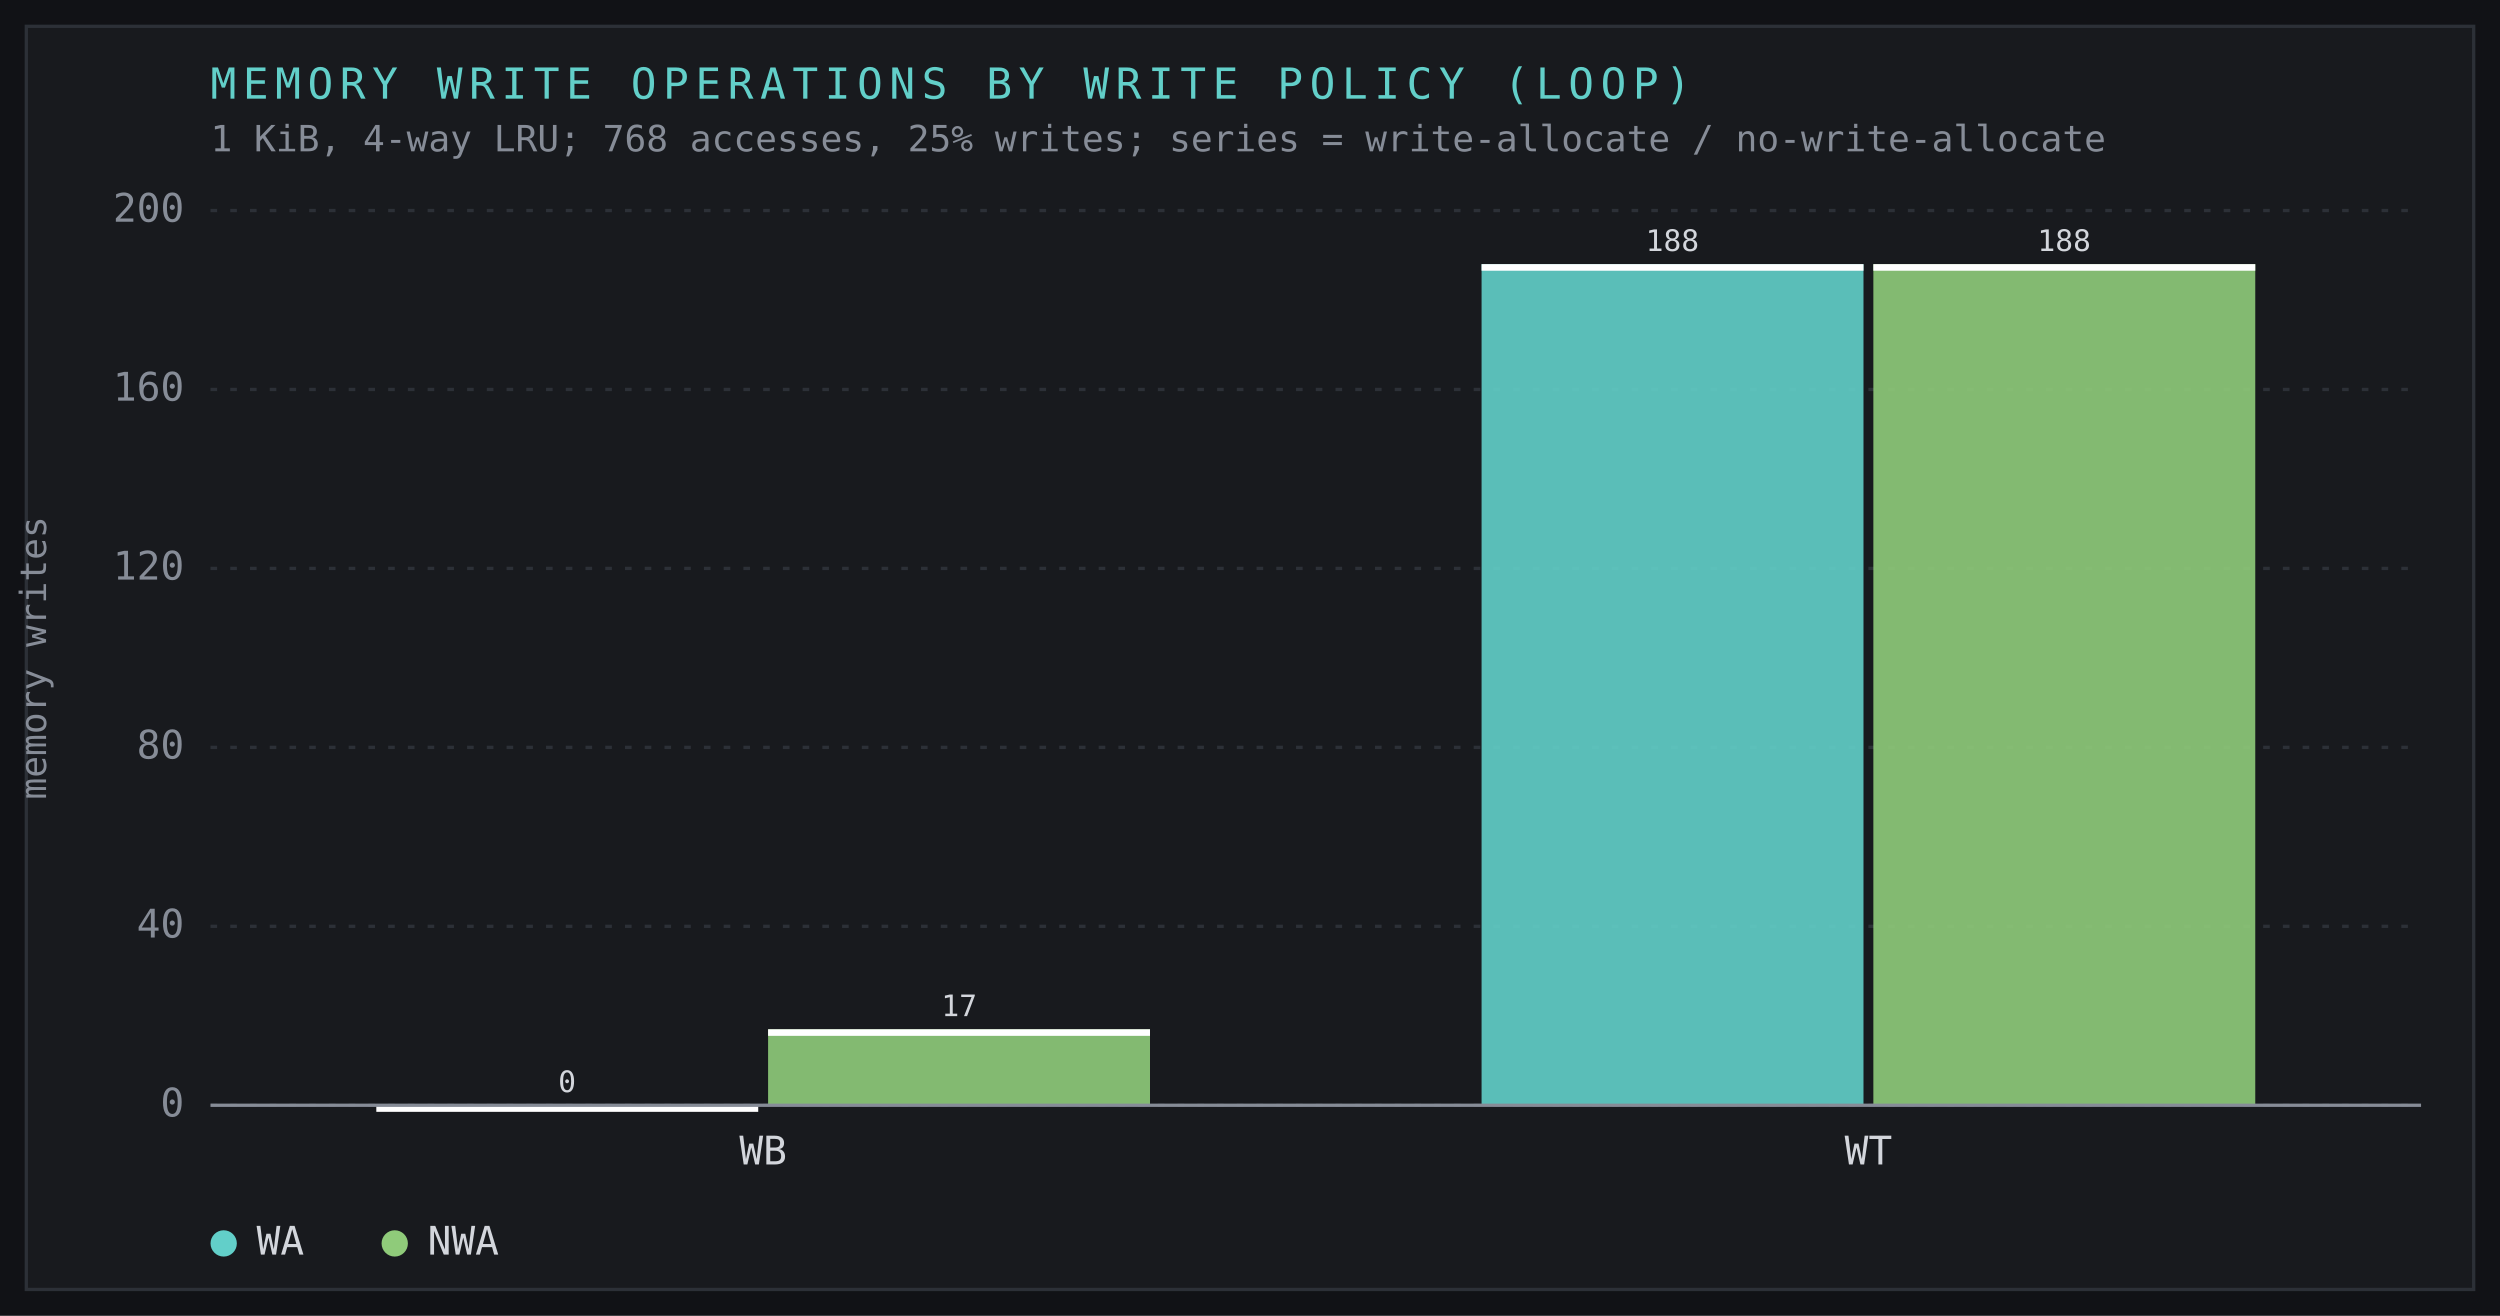
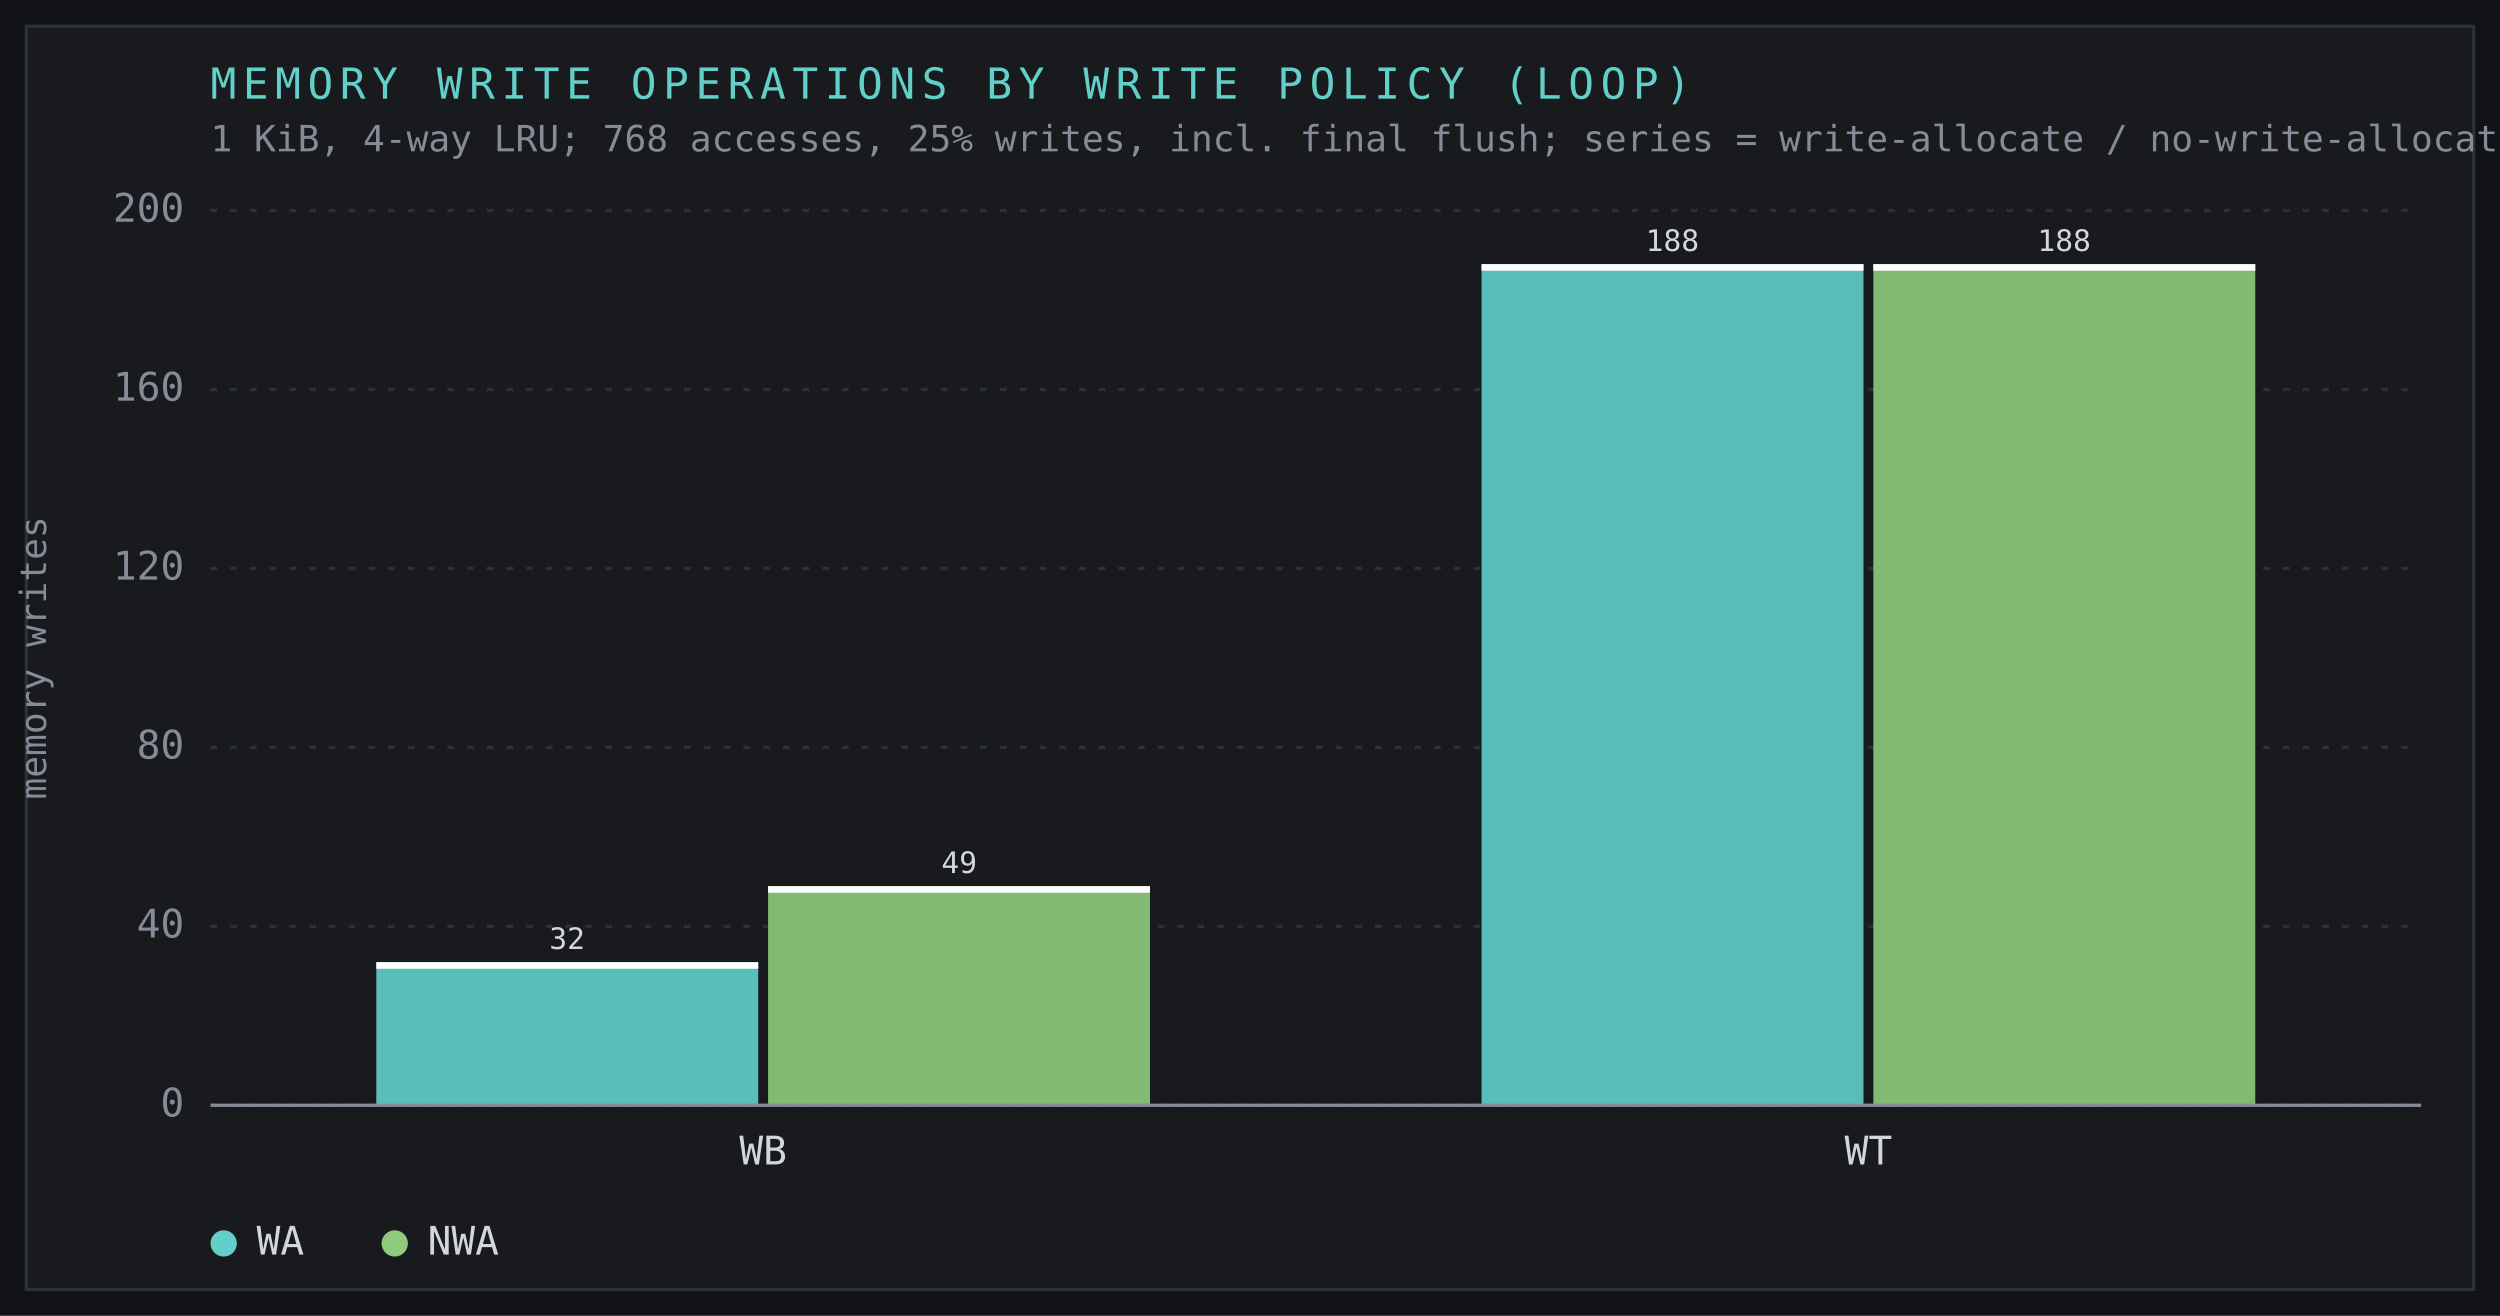
<svg xmlns="http://www.w3.org/2000/svg" width="760" height="400" viewBox="0 0 760 400" font-family="'IBM Plex Mono', 'SF Mono', Menlo, Consolas, monospace" font-size="12">
  <rect width="100%" height="100%" fill="#111216" />
  <rect x="8" y="8" width="744" height="384" fill="#181A1E" stroke="#2C3037" />
  <text x="64" y="30" fill="#62CFC9" font-size="13" letter-spacing="2">MEMORY WRITE OPERATIONS BY WRITE POLICY (LOOP)</text>
-   <text x="64" y="46" fill="#868C97" font-size="11">1 KiB, 4-way LRU; 768 accesses, 25% writes; series = write-allocate / no-write-allocate</text>
+   <text x="64" y="46" fill="#868C97" font-size="11">1 KiB, 4-way LRU; 768 accesses, 25% writes, incl. final flush; series = write-allocate / no-write-allocate</text>
  <line x1="64" y1="336.0" x2="736" y2="336.0" stroke="#2C3037" stroke-dasharray="2 4" />
  <text x="56" y="336.0" fill="#868C97" text-anchor="end" dominant-baseline="middle">0</text>
  <line x1="64" y1="281.6" x2="736" y2="281.6" stroke="#2C3037" stroke-dasharray="2 4" />
  <text x="56" y="281.6" fill="#868C97" text-anchor="end" dominant-baseline="middle">40</text>
  <line x1="64" y1="227.2" x2="736" y2="227.2" stroke="#2C3037" stroke-dasharray="2 4" />
  <text x="56" y="227.2" fill="#868C97" text-anchor="end" dominant-baseline="middle">80</text>
  <line x1="64" y1="172.8" x2="736" y2="172.8" stroke="#2C3037" stroke-dasharray="2 4" />
  <text x="56" y="172.8" fill="#868C97" text-anchor="end" dominant-baseline="middle">120</text>
  <line x1="64" y1="118.4" x2="736" y2="118.4" stroke="#2C3037" stroke-dasharray="2 4" />
  <text x="56" y="118.4" fill="#868C97" text-anchor="end" dominant-baseline="middle">160</text>
  <line x1="64" y1="64.0" x2="736" y2="64.0" stroke="#2C3037" stroke-dasharray="2 4" />
  <text x="56" y="64.0" fill="#868C97" text-anchor="end" dominant-baseline="middle">200</text>
  <text x="14" y="200" fill="#868C97" font-size="11" transform="rotate(-90 14 200)" text-anchor="middle">memory writes</text>
-   <rect x="114.4" y="336.0" width="116.1" height="0.0" fill="#62CFC9" opacity="0.9" />
-   <rect x="114.4" y="336.0" width="116.1" height="2" fill="#FFFFFF" />
-   <text x="172.4" y="332.0" fill="#D3D6DC" font-size="9" text-anchor="middle">0</text>
-   <rect x="233.5" y="312.9" width="116.1" height="23.1" fill="#8FCB7A" opacity="0.9" />
-   <rect x="233.5" y="312.9" width="116.1" height="2" fill="#FFFFFF" />
-   <text x="291.6" y="308.9" fill="#D3D6DC" font-size="9" text-anchor="middle">17</text>
+   <rect x="114.4" y="292.5" width="116.1" height="43.5" fill="#62CFC9" opacity="0.9" />
+   <rect x="114.4" y="292.5" width="116.1" height="2" fill="#FFFFFF" />
+   <text x="172.4" y="288.5" fill="#D3D6DC" font-size="9" text-anchor="middle">32</text>
+   <rect x="233.5" y="269.4" width="116.1" height="66.6" fill="#8FCB7A" opacity="0.9" />
+   <rect x="233.5" y="269.4" width="116.1" height="2" fill="#FFFFFF" />
+   <text x="291.6" y="265.4" fill="#D3D6DC" font-size="9" text-anchor="middle">49</text>
  <text x="232.0" y="354" fill="#D3D6DC" text-anchor="middle">WB</text>
  <rect x="450.4" y="80.3" width="116.1" height="255.7" fill="#62CFC9" opacity="0.9" />
  <rect x="450.4" y="80.3" width="116.1" height="2" fill="#FFFFFF" />
  <text x="508.4" y="76.3" fill="#D3D6DC" font-size="9" text-anchor="middle">188</text>
  <rect x="569.5" y="80.3" width="116.1" height="255.7" fill="#8FCB7A" opacity="0.9" />
  <rect x="569.5" y="80.3" width="116.1" height="2" fill="#FFFFFF" />
  <text x="627.5" y="76.3" fill="#D3D6DC" font-size="9" text-anchor="middle">188</text>
  <text x="568.0" y="354" fill="#D3D6DC" text-anchor="middle">WT</text>
  <line x1="64" y1="336" x2="736" y2="336" stroke="#868C97" />
  <circle cx="68" cy="378" r="4" fill="#62CFC9" />
  <text x="78" y="378" fill="#D3D6DC" dominant-baseline="middle">WA</text>
  <circle cx="120" cy="378" r="4" fill="#8FCB7A" />
  <text x="130" y="378" fill="#D3D6DC" dominant-baseline="middle">NWA</text>
</svg>
